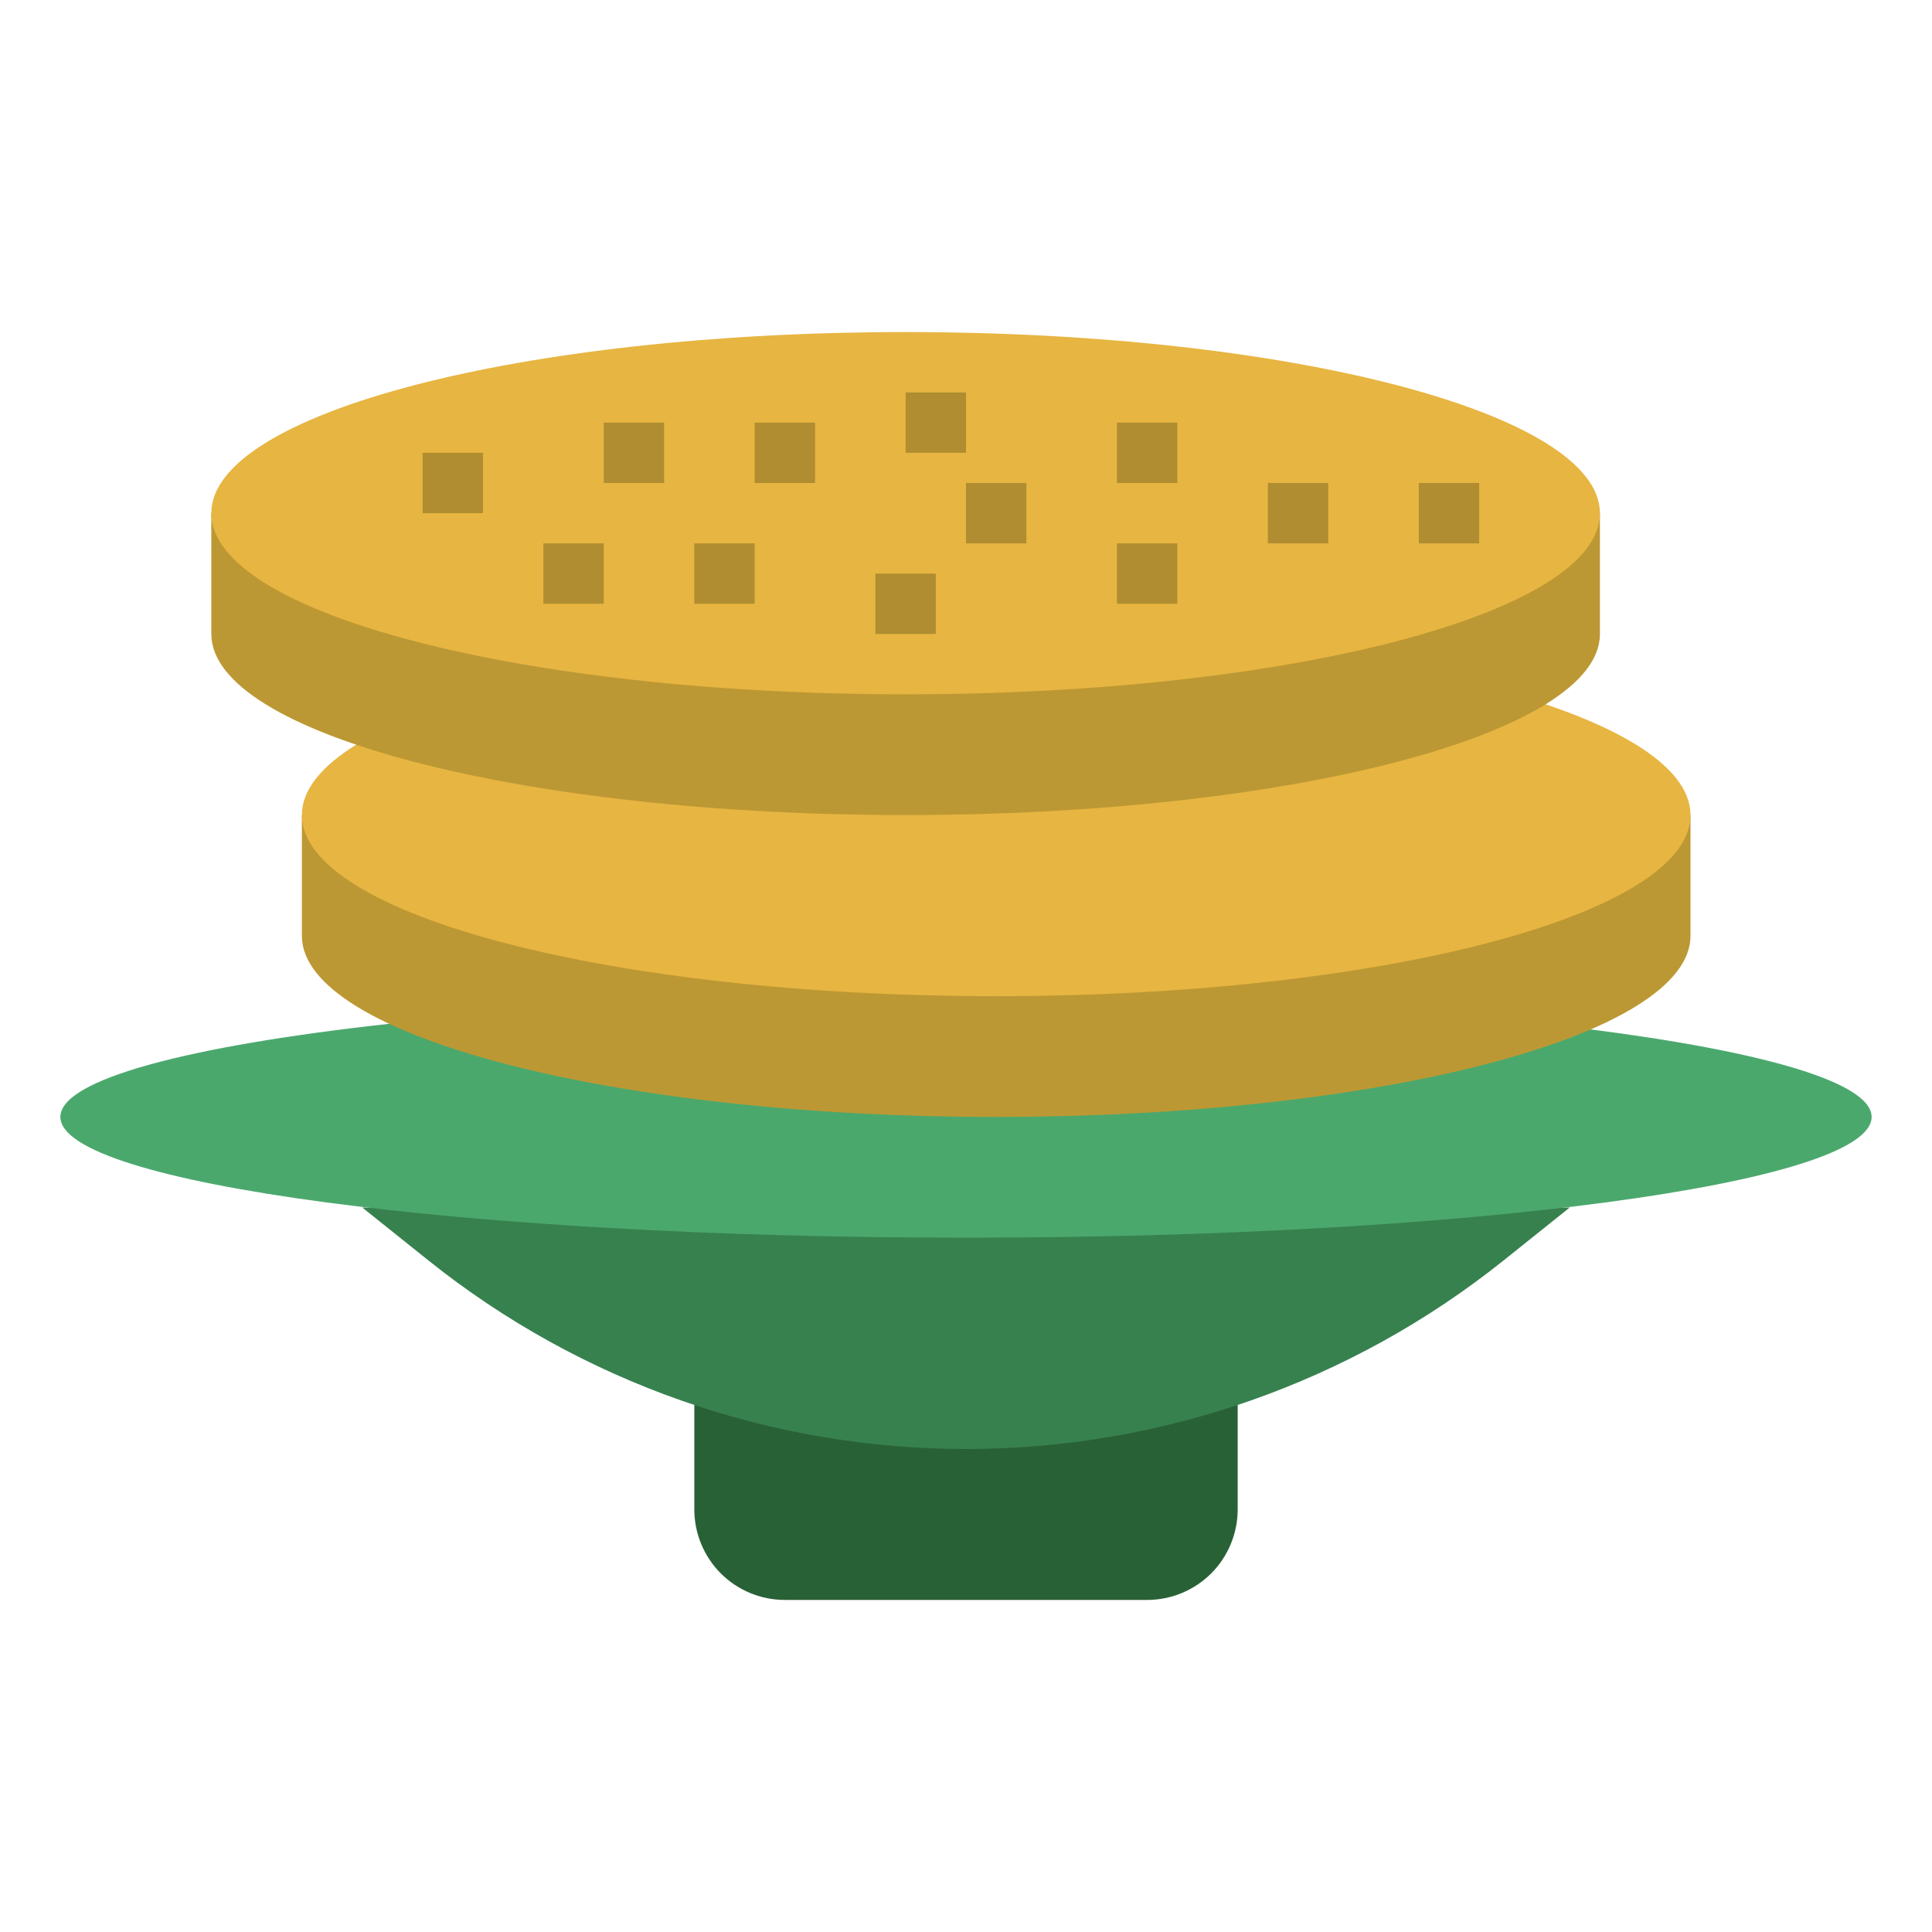
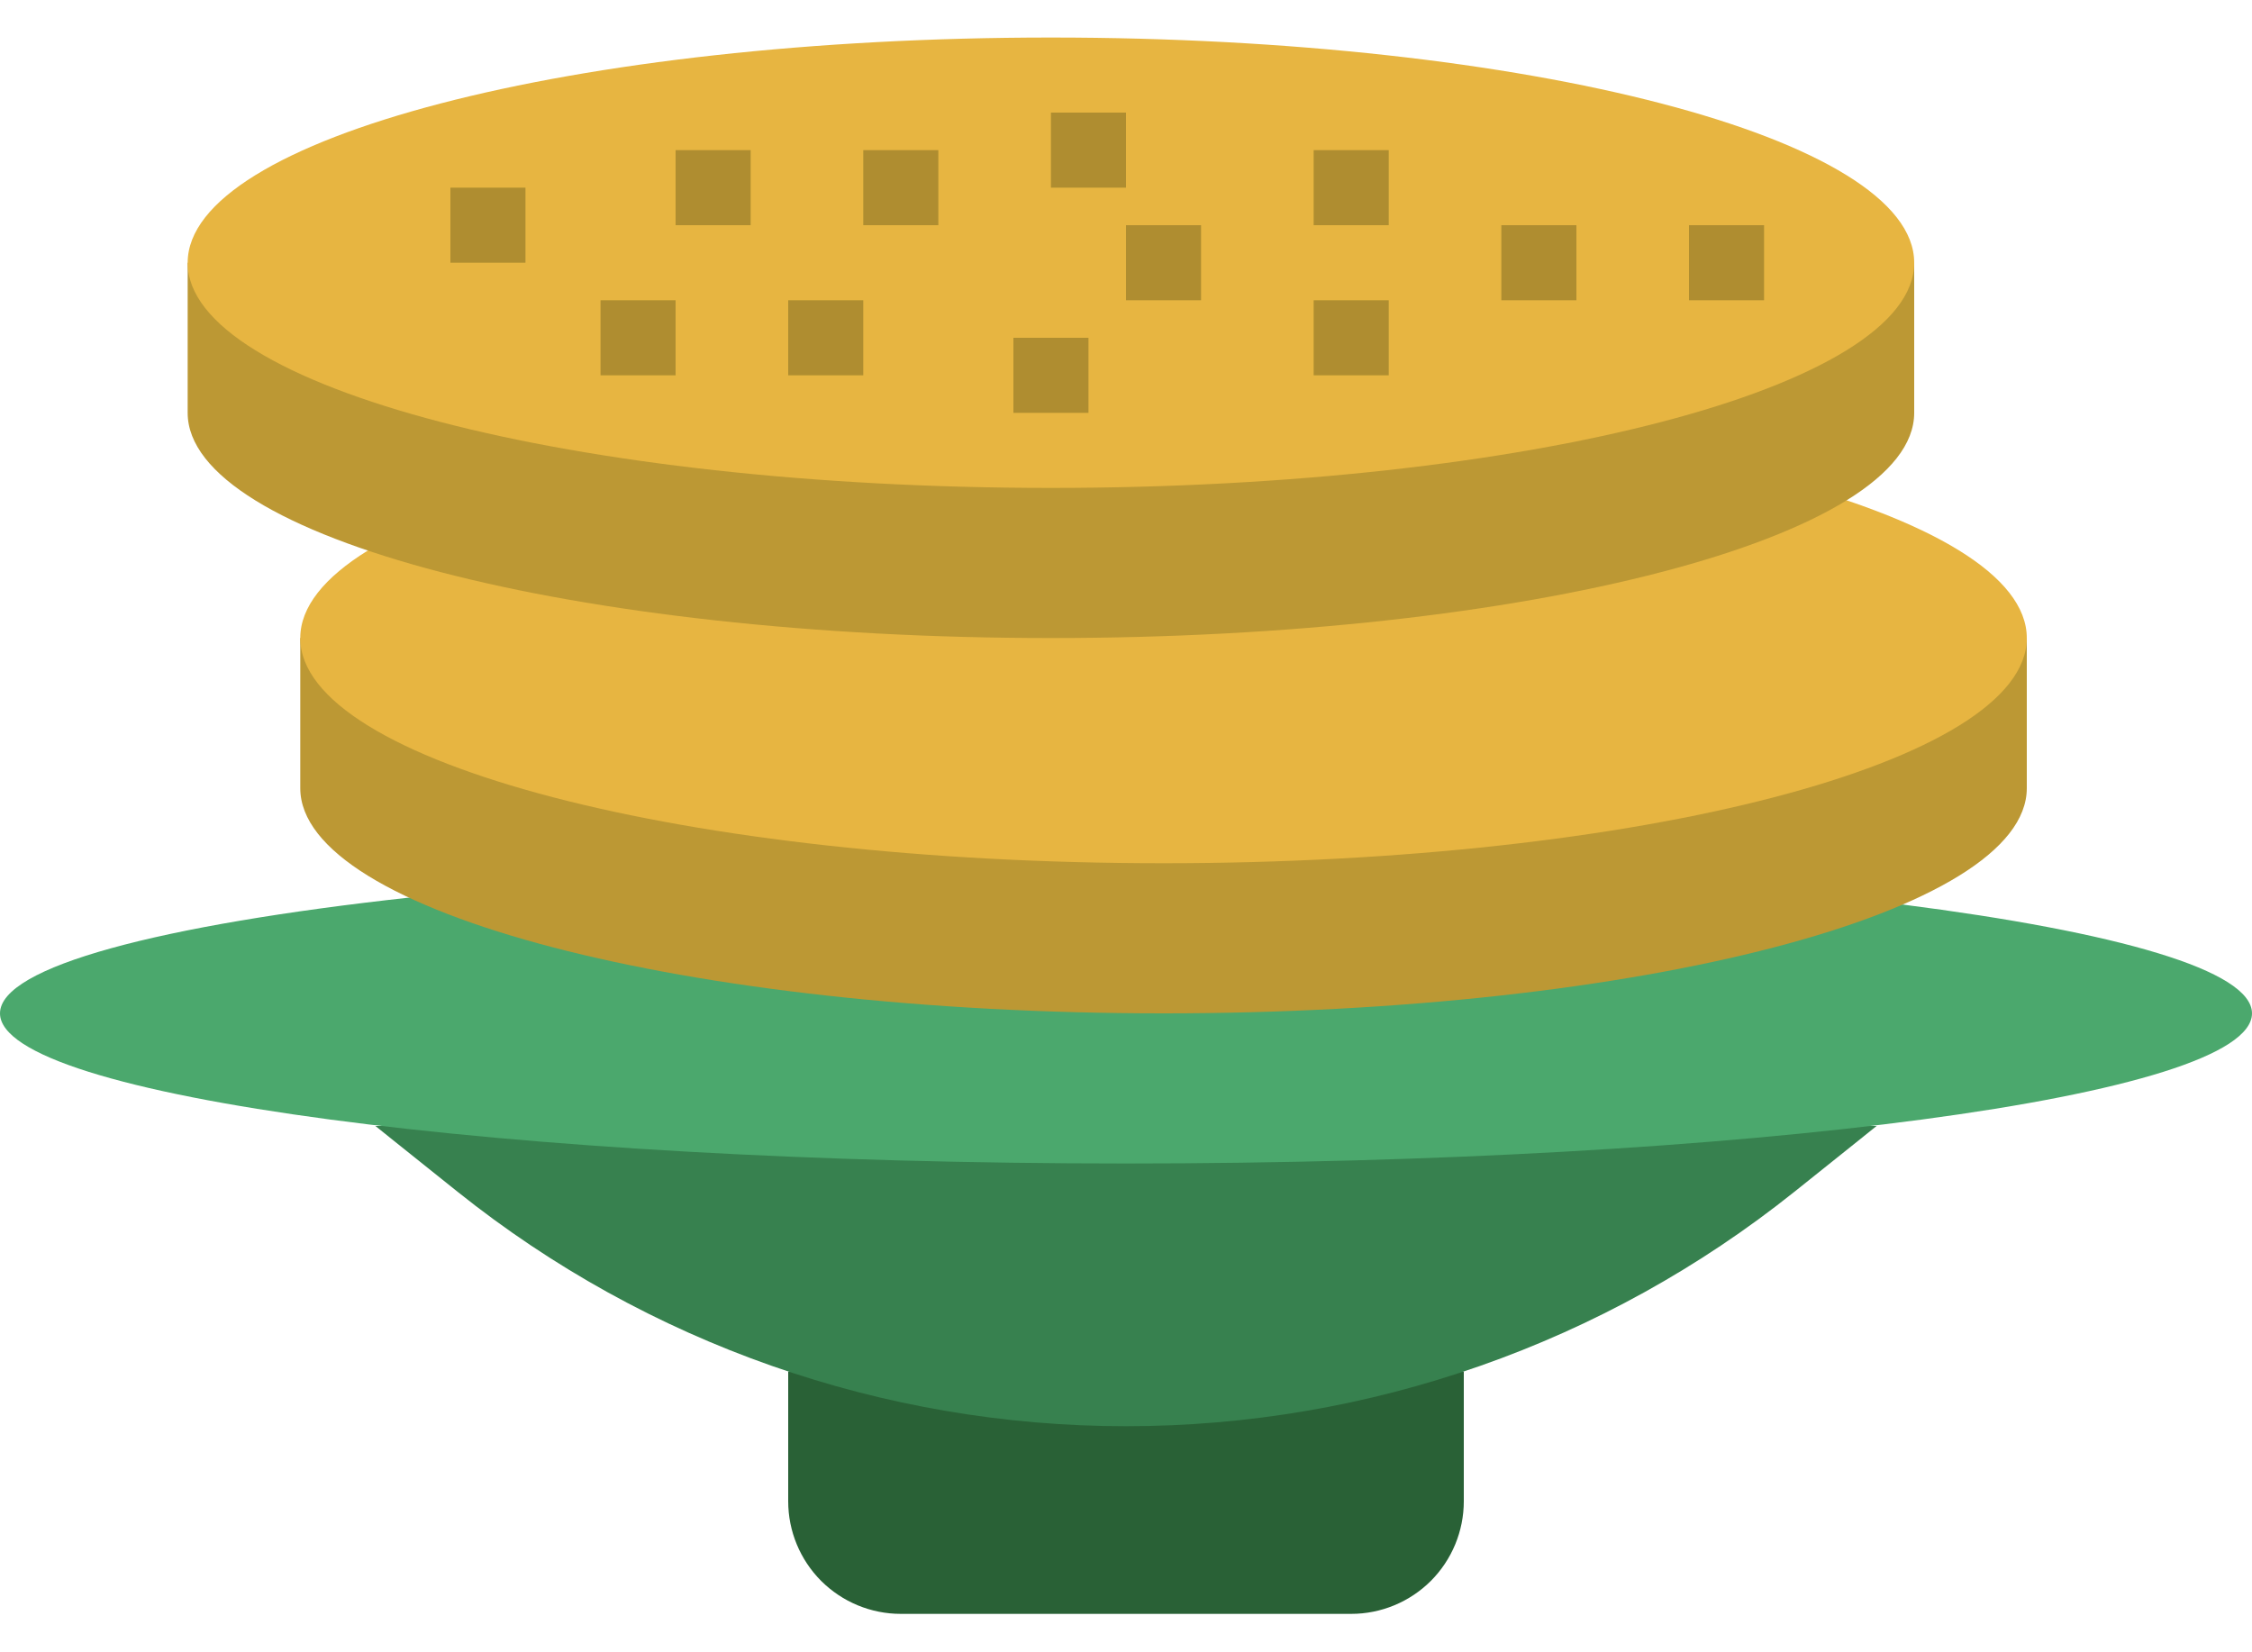
- <svg xmlns="http://www.w3.org/2000/svg" width="32" height="32" viewBox="0 0 32 32" fill="none">
-   <path d="M11.5 23.271V25C11.5 25.398 11.658 25.779 11.939 26.061C12.221 26.342 12.602 26.5 13 26.5H19C19.398 26.5 19.779 26.342 20.061 26.061C20.342 25.779 20.5 25.398 20.5 25V23.271" fill="#296136" />
-   <path d="M6 20L7.096 20.877C9.623 22.898 12.763 24 16 24C19.237 24 22.377 22.898 24.904 20.877L26 20" fill="#37814F" />
-   <path d="M6.458 16.956C3.125 17.323 1 17.878 1 18.5C1 19.605 7.715 20.5 16 20.5C24.285 20.5 31 19.605 31 18.5C31 17.93 29.212 17.416 26.344 17.05" fill="#4BA86D" />
-   <path d="M28 13.5V15.5C28 17.157 22.85 18.5 16.5 18.5C10.15 18.5 5 17.157 5 15.5V13.5" fill="#BC9834" />
-   <path d="M16.5 16.5C22.851 16.5 28 15.157 28 13.5C28 11.843 22.851 10.5 16.5 10.5C10.149 10.5 5 11.843 5 13.5C5 15.157 10.149 16.5 16.5 16.5Z" fill="#E7B541" />
-   <path d="M26.5 8.5V10.5C26.5 12.157 21.35 13.5 15 13.5C8.65 13.5 3.5 12.157 3.5 10.5V8.5" fill="#BC9834" />
-   <path d="M15 11.5C21.351 11.5 26.5 10.157 26.5 8.5C26.5 6.843 21.351 5.5 15 5.5C8.649 5.5 3.5 6.843 3.5 8.5C3.5 10.157 8.649 11.5 15 11.5Z" fill="#E7B541" />
-   <path d="M10 7H11V8H10V7ZM11.5 9H12.5V10H11.5V9ZM9 9H10V10H9V9ZM12.5 7H13.5V8H12.5V7ZM15 6.5H16V7.5H15V6.5ZM16 8H17V9H16V8ZM18.5 9H19.5V10H18.5V9ZM18.5 7H19.5V8H18.5V7ZM21 8H22V9H21V8ZM23.5 8H24.5V9H23.5V8ZM14.5 9.5H15.5V10.5H14.5V9.5ZM7 7.5H8V8.5H7V7.5Z" fill="#AF8D30" />
+ <svg xmlns="http://www.w3.org/2000/svg" width="30" height="22" viewBox="0 0 30 22" fill="none">
+   <path d="M10.5 18.271V20C10.5 20.398 10.658 20.779 10.939 21.061C11.221 21.342 11.602 21.5 12 21.5H18C18.398 21.5 18.779 21.342 19.061 21.061C19.342 20.779 19.5 20.398 19.5 20V18.271" fill="#296136" />
+   <path d="M5 15L6.096 15.877C8.623 17.898 11.763 19 15 19C18.237 19 21.377 17.898 23.904 15.877L25 15" fill="#37814F" />
+   <path d="M5.458 11.957C2.125 12.323 0 12.879 0 13.5C0 14.604 6.715 15.5 15 15.5C23.285 15.5 30 14.604 30 13.5C30 12.93 28.212 12.416 25.344 12.05" fill="#4BA86D" />
+   <path d="M27 8.5V10.5C27 12.157 21.85 13.5 15.5 13.5C9.15 13.5 4 12.157 4 10.5V8.5" fill="#BC9834" />
+   <path d="M15.5 11.5C21.851 11.5 27 10.157 27 8.5C27 6.843 21.851 5.5 15.5 5.5C9.149 5.5 4 6.843 4 8.5C4 10.157 9.149 11.5 15.5 11.5Z" fill="#E7B541" />
+   <path d="M25.5 3.5V5.5C25.5 7.157 20.35 8.5 14 8.5C7.65 8.5 2.5 7.157 2.5 5.5V3.5" fill="#BC9834" />
+   <path d="M14 6.5C20.351 6.5 25.5 5.157 25.5 3.5C25.5 1.843 20.351 0.5 14 0.5C7.649 0.5 2.5 1.843 2.5 3.5C2.5 5.157 7.649 6.5 14 6.5Z" fill="#E7B541" />
+   <path d="M9 2H10V3H9V2ZM10.5 4H11.5V5H10.5V4ZM8 4H9V5H8V4ZM11.5 2H12.5V3H11.5V2ZM14 1.5H15V2.5H14V1.5ZM15 3H16V4H15V3ZM17.5 4H18.5V5H17.5V4ZM17.5 2H18.5V3H17.5V2ZM20 3H21V4H20V3ZM22.5 3H23.5V4H22.5V3ZM13.5 4.5H14.5V5.5H13.5V4.5ZM6 2.5H7V3.5H6V2.5Z" fill="#AF8D30" />
</svg>
